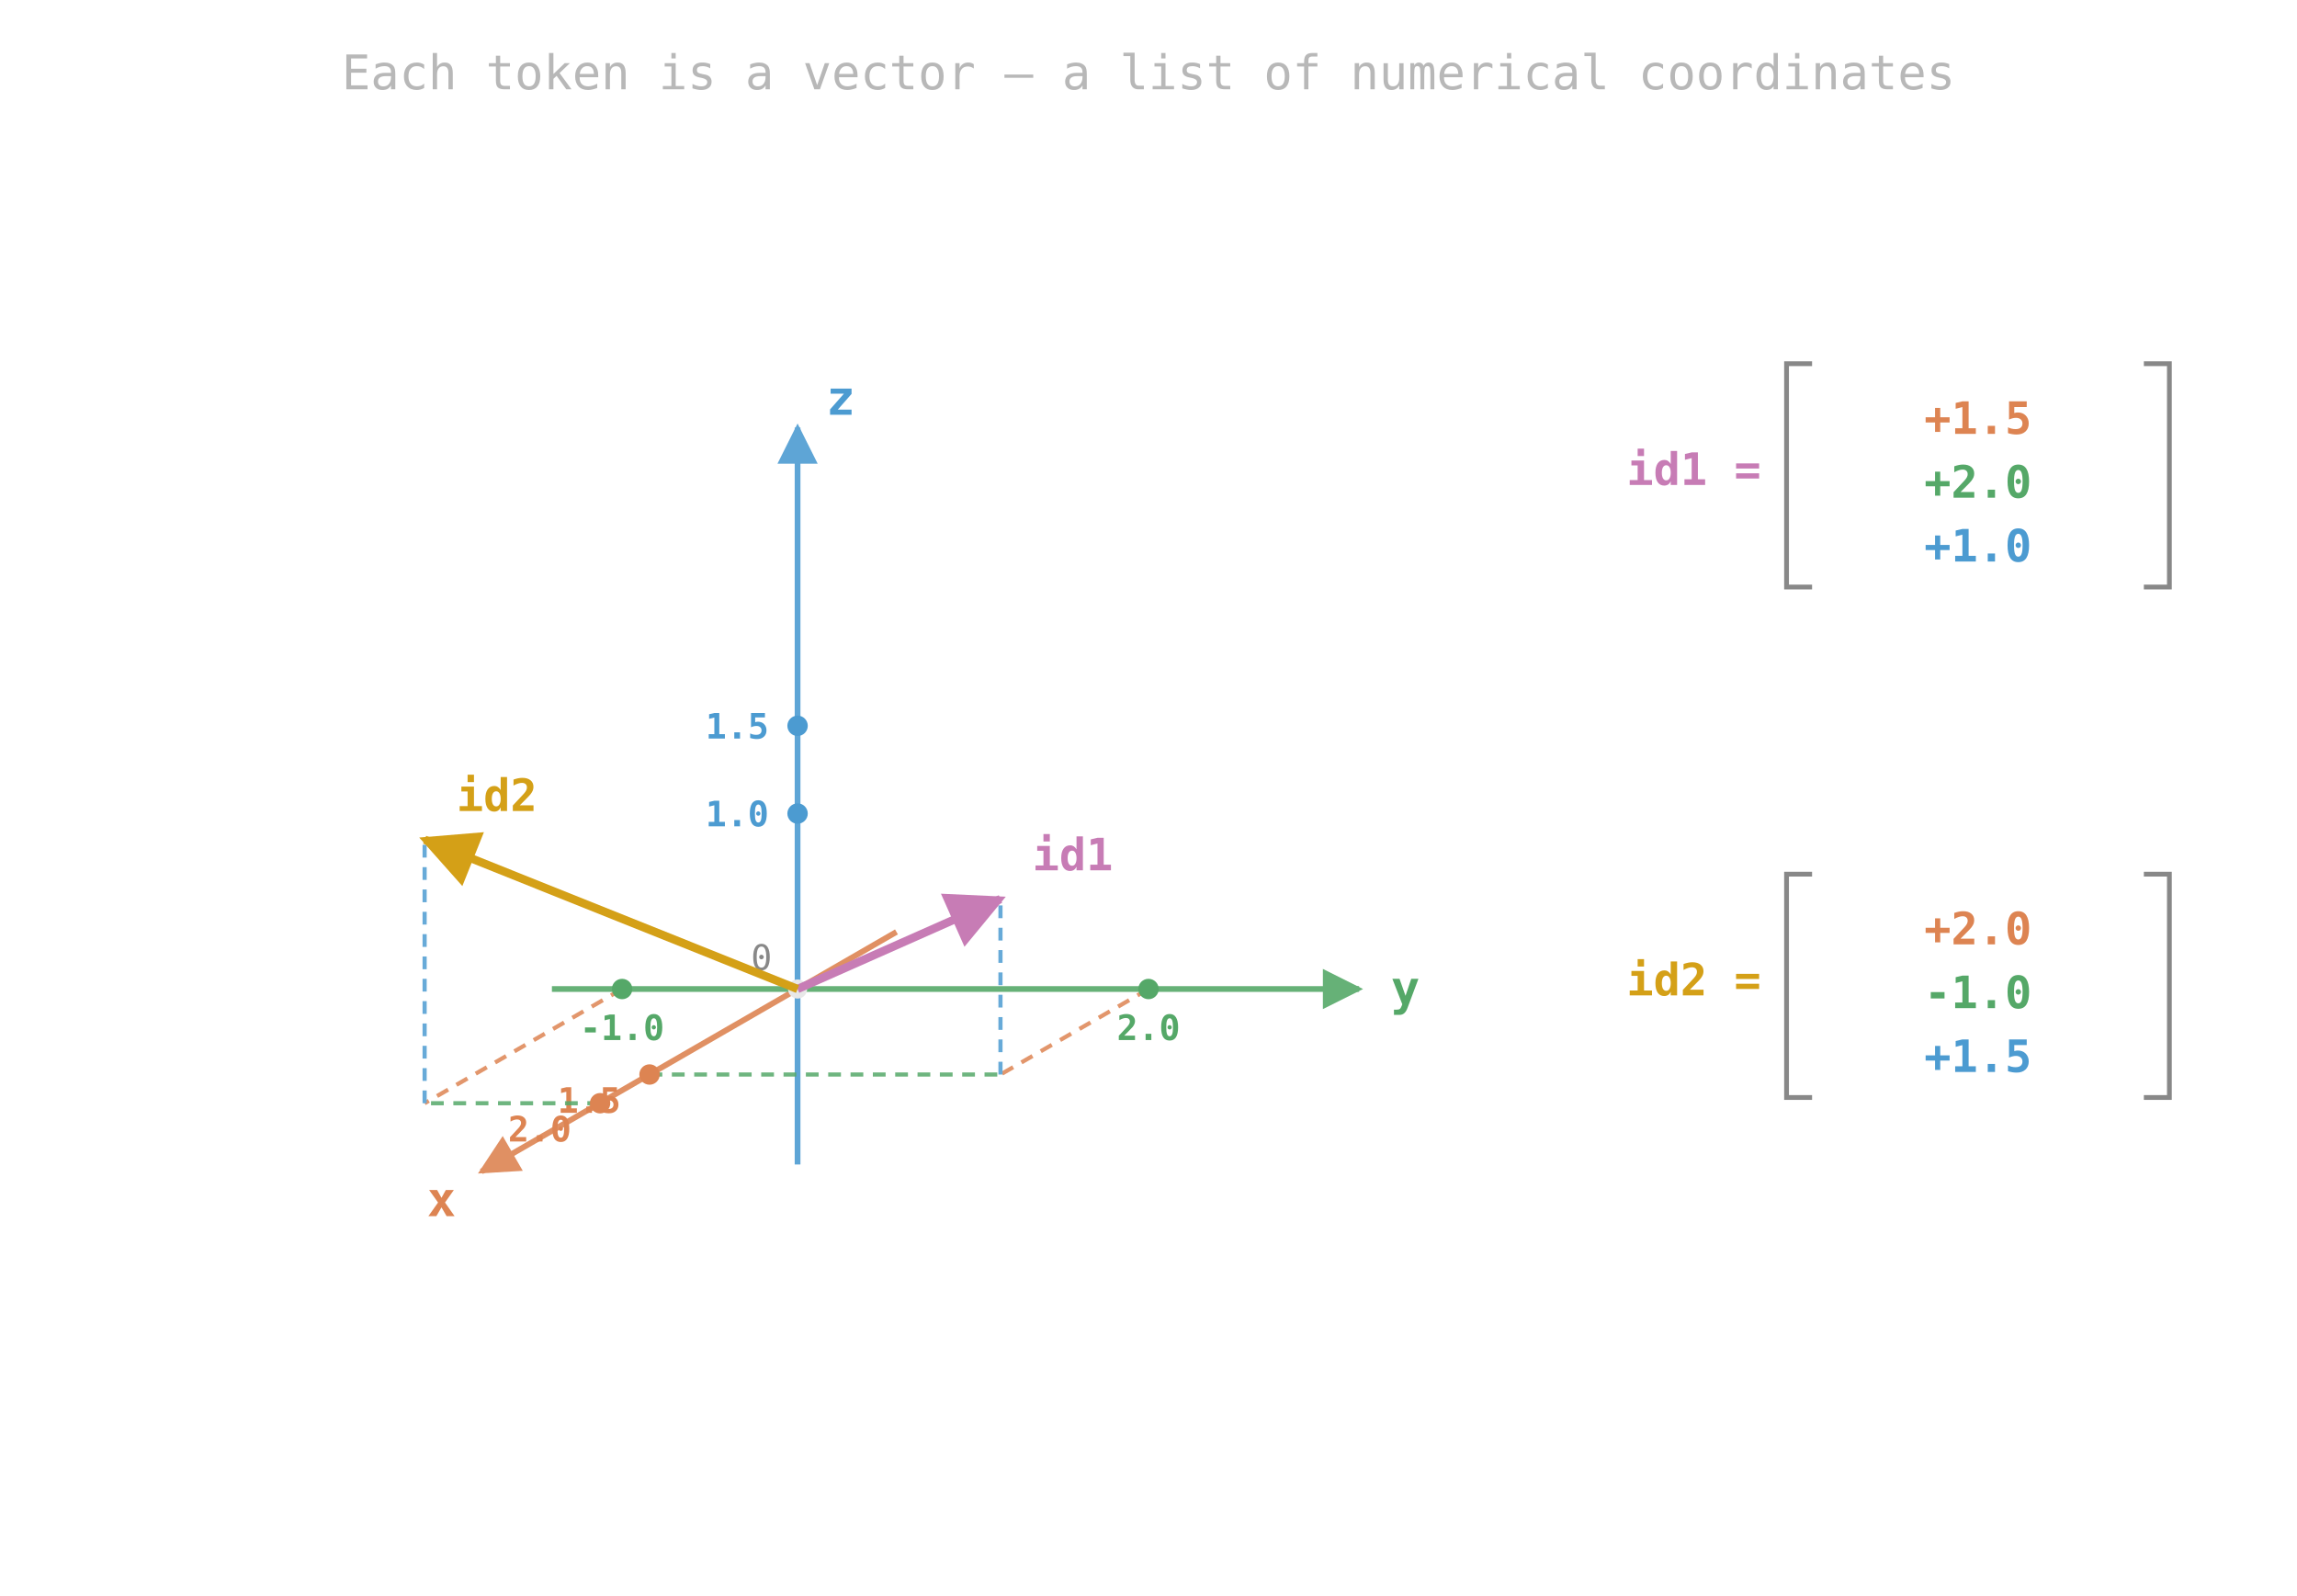
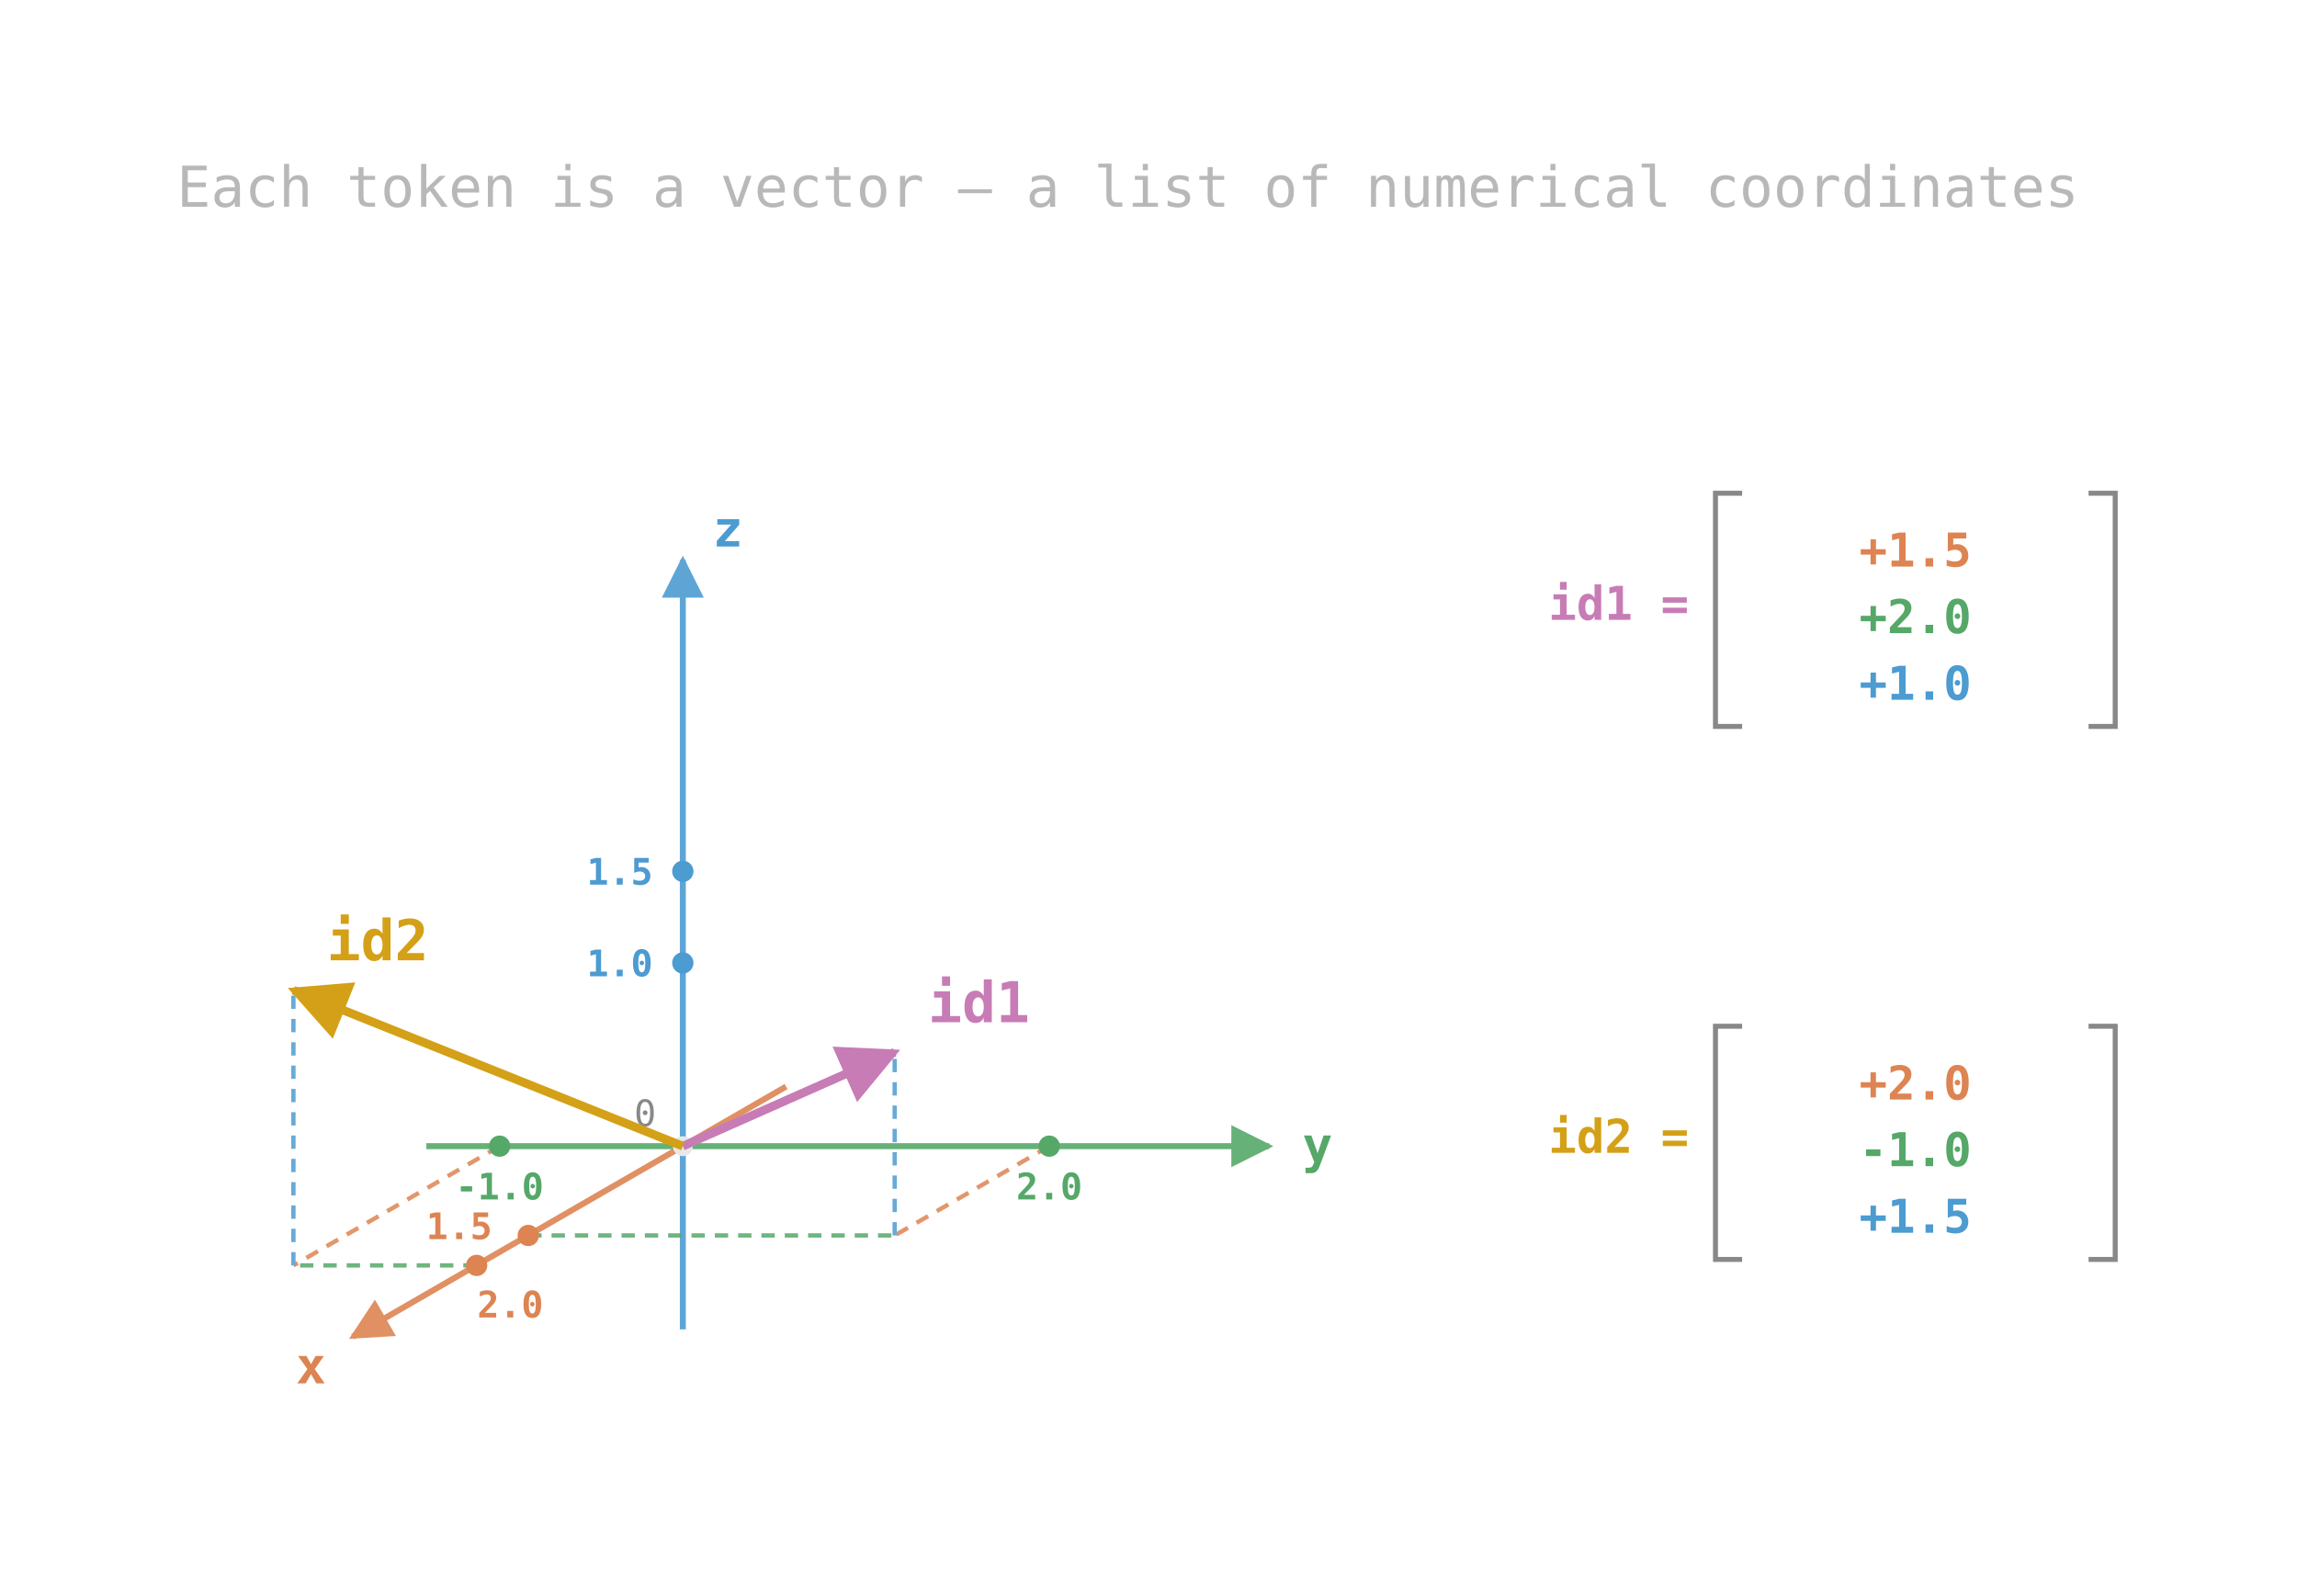
- <svg xmlns="http://www.w3.org/2000/svg" viewBox="0 0 720 500" font-family="Iosevka, 'JetBrains Mono', monospace">
-   <defs>
+ <svg xmlns="http://www.w3.org/2000/svg" viewBox="0 0 760 527.778" font-family="Iosevka, 'JetBrains Mono', monospace" version="1.1" id="svg1650" width="760" height="527.778">
+   <defs id="defs1544">
    <marker id="axis-x" viewBox="0 0 10 10" refX="9" refY="5" markerWidth="7" markerHeight="7" orient="auto-start-reverse">
-       <path d="M 0 0 L 10 5 L 0 10 z" fill="#DD8452" />
+       <path d="M 0,0 10,5 0,10 Z" fill="#dd8452" id="path1529" />
    </marker>
    <marker id="axis-y" viewBox="0 0 10 10" refX="9" refY="5" markerWidth="7" markerHeight="7" orient="auto-start-reverse">
-       <path d="M 0 0 L 10 5 L 0 10 z" fill="#55A868" />
+       <path d="M 0,0 10,5 0,10 Z" fill="#55a868" id="path1532" />
    </marker>
    <marker id="axis-z" viewBox="0 0 10 10" refX="9" refY="5" markerWidth="7" markerHeight="7" orient="auto-start-reverse">
-       <path d="M 0 0 L 10 5 L 0 10 z" fill="#4C9BD1" />
+       <path d="M 0,0 10,5 0,10 Z" fill="#4c9bd1" id="path1535" />
    </marker>
    <marker id="arrow-id1" viewBox="0 0 10 10" refX="9" refY="5" markerWidth="7" markerHeight="7" orient="auto-start-reverse">
-       <path d="M 0 0 L 10 5 L 0 10 z" fill="#C77CB5" />
+       <path d="M 0,0 10,5 0,10 Z" fill="#c77cb5" id="path1538" />
    </marker>
    <marker id="arrow-id2" viewBox="0 0 10 10" refX="9" refY="5" markerWidth="7" markerHeight="7" orient="auto-start-reverse">
-       <path d="M 0 0 L 10 5 L 0 10 z" fill="#D4A017" />
+       <path d="M 0,0 10,5 0,10 Z" fill="#d4a017" id="path1541" />
    </marker>
  </defs>
-   <text x="360" y="28" text-anchor="middle" fill="#b8b8b8" font-size="15" font-weight="500">Each token is a vector — a list of numerical coordinates</text>
-   <g stroke-width="1.8" fill="none" opacity="0.9">
-     <line x1="281.0" y1="292.1" x2="150.9" y2="367.2" stroke="#DD8452" marker-end="url(#axis-x)" />
-     <line x1="173.0" y1="310.0" x2="426.0" y2="310.0" stroke="#55A868" marker-end="url(#axis-y)" />
-     <line x1="250.0" y1="365.0" x2="250.0" y2="134.0" stroke="#4C9BD1" marker-end="url(#axis-z)" />
+   <text x="373.163" y="68.406" text-anchor="middle" fill="#b8b8b8" font-size="16.532px" font-weight="500" id="text1546" style="font-size:18.667px;stroke-width:1.102">Each token is a vector — a list of numerical coordinates</text>
+   <g stroke-width="1.8" fill="none" opacity="0.9" id="g1554" transform="matrix(1.102163,0,0,1.102163,-49.61593,37.54565)">
+     <line x1="281" y1="292.1" x2="150.9" y2="367.2" stroke="#dd8452" marker-end="url(#axis-x)" id="line1548" />
+     <line x1="173" y1="310" x2="426" y2="310" stroke="#55a868" marker-end="url(#axis-y)" id="line1550" />
+     <line x1="250" y1="365" x2="250" y2="134" stroke="#4c9bd1" marker-end="url(#axis-z)" id="line1552" />
  </g>
-   <g font-size="15" font-weight="700" font-family="monospace">
-     <text x="142.9" y="381.2" text-anchor="end" fill="#DD8452">x</text>
-     <text x="436.0" y="315.0" fill="#55A868">y</text>
-     <text x="259.0" y="130.0" fill="#4C9BD1">z</text>
+   <g font-size="15px" font-weight="700" font-family="monospace" id="g1562" transform="matrix(1.102163,0,0,1.102163,-49.61593,37.54565)">
+     <text x="142.9" y="381.2" text-anchor="end" fill="#dd8452" id="text1556">x</text>
+     <text x="436" y="315" fill="#55a868" id="text1558">y</text>
+     <text x="259" y="130" fill="#4c9bd1" id="text1560">z</text>
  </g>
-   <circle cx="250" cy="310" r="3" fill="#e8e8e8" />
-   <text x="242.0" y="304.0" text-anchor="end" fill="#888" font-size="11">0</text>
-   <g class="layer" id="id1">
-     <g stroke-dasharray="4,3" stroke-width="1.3" opacity="0.85" fill="none">
-       <line x1="203.6" y1="336.8" x2="313.6" y2="336.8" stroke="#55A868" />
-       <line x1="360.0" y1="310.0" x2="313.6" y2="336.8" stroke="#DD8452" />
-       <line x1="313.6" y1="336.8" x2="313.6" y2="281.8" stroke="#4C9BD1" />
+   <circle cx="225.925" cy="379.216" r="3.306" fill="#e8e8e8" id="circle1564" style="stroke-width:1.102" />
+   <text x="217.108" y="372.603" text-anchor="end" fill="#888888" font-size="12.124px" id="text1566" style="stroke-width:1.102">0</text>
+   <g class="layer" id="id1" transform="matrix(1.102163,0,0,1.102163,-49.61593,37.54565)">
+     <g stroke-dasharray="4, 3" stroke-width="1.3" opacity="0.85" fill="none" id="g1574">
+       <line x1="203.6" y1="336.8" x2="313.6" y2="336.8" stroke="#55a868" id="line1568" />
+       <line x1="360" y1="310" x2="313.6" y2="336.8" stroke="#dd8452" id="line1570" />
+       <line x1="313.6" y1="336.8" x2="313.6" y2="281.8" stroke="#4c9bd1" id="line1572" />
    </g>
-     <g font-size="11" font-weight="600">
-       <circle cx="203.6" cy="336.8" r="3.2" fill="#DD8452" />
-       <text x="194.6" y="348.8" text-anchor="end" fill="#DD8452">1.5</text>
-       <circle cx="360.0" cy="310.0" r="3.2" fill="#55A868" />
-       <text x="360.0" y="326.0" text-anchor="middle" fill="#55A868">2.0</text>
-       <circle cx="250.0" cy="255.0" r="3.2" fill="#4C9BD1" />
-       <text x="241.0" y="259.0" text-anchor="end" fill="#4C9BD1">1.0</text>
+     <g font-size="11px" font-weight="600" id="g1588">
+       <circle cx="203.6" cy="336.8" r="3.2" fill="#dd8452" id="circle1576" />
+       <text x="192.785" y="337.912" text-anchor="end" fill="#dd8452" id="text1578">1.5</text>
+       <circle cx="360" cy="310" r="3.2" fill="#55a868" id="circle1580" />
+       <text x="360" y="326" text-anchor="middle" fill="#55a868" id="text1582">2.0</text>
+       <circle cx="250" cy="255" r="3.2" fill="#4c9bd1" id="circle1584" />
+       <text x="241" y="259" text-anchor="end" fill="#4c9bd1" id="text1586">1.0</text>
    </g>
-     <line x1="250.0" y1="310.0" x2="313.6" y2="281.8" stroke="#C77CB5" stroke-width="2.6" marker-end="url(#arrow-id1)" />
-     <text x="323.6" y="272.8" font-size="14" font-weight="700" fill="#C77CB5">id1</text>
-     <g font-family="monospace" font-size="14" font-weight="600">
-       <text x="552.0" y="152.0" text-anchor="end" fill="#C77CB5">id1 =</text>
-       <path d="M 568 114 L 560 114 L 560 184 L 568 184" stroke="#888" stroke-width="1.5" fill="none" />
-       <path d="M 672 114 L 680 114 L 680 184 L 672 184" stroke="#888" stroke-width="1.5" fill="none" />
-       <text x="620.0" y="136.0" text-anchor="middle" fill="#DD8452">+1.5</text>
-       <text x="620.0" y="156.0" text-anchor="middle" fill="#55A868">+2.0</text>
-       <text x="620.0" y="176.0" text-anchor="middle" fill="#4C9BD1">+1.0</text>
+     <line x1="250" y1="310" x2="313.6" y2="281.8" stroke="#c77cb5" stroke-width="2.6" marker-end="url(#arrow-id1)" id="line1590" />
+     <text x="323.6" y="272.8" font-size="14px" font-weight="700" fill="#c77cb5" id="text1592" style="font-size:16.936px">id1</text>
+     <g font-family="monospace" font-size="14px" font-weight="600" id="g1606">
+       <text x="552" y="152" text-anchor="end" fill="#c77cb5" id="text1594">id1 =</text>
+       <path d="m 568,114 h -8 v 70 h 8" stroke="#888888" stroke-width="1.5" fill="none" id="path1596" />
+       <path d="m 672,114 h 8 v 70 h -8" stroke="#888888" stroke-width="1.5" fill="none" id="path1598" />
+       <text x="620" y="136" text-anchor="middle" fill="#dd8452" id="text1600">+1.5</text>
+       <text x="620" y="156" text-anchor="middle" fill="#55a868" id="text1602">+2.0</text>
+       <text x="620" y="176" text-anchor="middle" fill="#4c9bd1" id="text1604">+1.0</text>
    </g>
  </g>
-   <g class="layer" id="id2">
-     <g stroke-dasharray="4,3" stroke-width="1.3" opacity="0.85" fill="none">
-       <line x1="188.1" y1="345.8" x2="133.1" y2="345.8" stroke="#55A868" />
-       <line x1="195.0" y1="310.0" x2="133.1" y2="345.8" stroke="#DD8452" />
-       <line x1="133.1" y1="345.8" x2="133.1" y2="263.2" stroke="#4C9BD1" />
+   <g class="layer" id="id2" transform="matrix(1.102163,0,0,1.102163,-49.61593,37.54565)">
+     <g stroke-dasharray="4, 3" stroke-width="1.3" opacity="0.85" fill="none" id="g1615">
+       <line x1="188.1" y1="345.8" x2="133.1" y2="345.8" stroke="#55a868" id="line1609" />
+       <line x1="195" y1="310" x2="133.1" y2="345.8" stroke="#dd8452" id="line1611" />
+       <line x1="133.1" y1="345.8" x2="133.1" y2="263.2" stroke="#4c9bd1" id="line1613" />
    </g>
-     <g font-size="11" font-weight="600">
-       <circle cx="188.1" cy="345.8" r="3.2" fill="#DD8452" />
-       <text x="179.1" y="357.8" text-anchor="end" fill="#DD8452">2.0</text>
-       <circle cx="195.0" cy="310.0" r="3.2" fill="#55A868" />
-       <text x="195.0" y="326.0" text-anchor="middle" fill="#55A868">-1.0</text>
-       <circle cx="250.0" cy="227.5" r="3.2" fill="#4C9BD1" />
-       <text x="241.0" y="231.5" text-anchor="end" fill="#4C9BD1">1.5</text>
+     <g font-size="11px" font-weight="600" id="g1629">
+       <circle cx="188.1" cy="345.8" r="3.2" fill="#dd8452" id="circle1617" />
+       <text x="208.134" y="361.429" text-anchor="end" fill="#dd8452" id="text1619">2.0</text>
+       <circle cx="195" cy="310" r="3.2" fill="#55a868" id="circle1621" />
+       <text x="195" y="326" text-anchor="middle" fill="#55a868" id="text1623">-1.0</text>
+       <circle cx="250" cy="227.5" r="3.2" fill="#4c9bd1" id="circle1625" />
+       <text x="241" y="231.5" text-anchor="end" fill="#4c9bd1" id="text1627">1.5</text>
    </g>
-     <line x1="250.0" y1="310.0" x2="133.1" y2="263.2" stroke="#D4A017" stroke-width="2.6" marker-end="url(#arrow-id2)" />
-     <text x="143.1" y="254.2" font-size="14" font-weight="700" fill="#D4A017">id2</text>
-     <g font-family="monospace" font-size="14" font-weight="600">
-       <text x="552.0" y="312.0" text-anchor="end" fill="#D4A017">id2 =</text>
-       <path d="M 568 274 L 560 274 L 560 344 L 568 344" stroke="#888" stroke-width="1.5" fill="none" />
-       <path d="M 672 274 L 680 274 L 680 344 L 672 344" stroke="#888" stroke-width="1.5" fill="none" />
-       <text x="620.0" y="296.0" text-anchor="middle" fill="#DD8452">+2.0</text>
-       <text x="620.0" y="316.0" text-anchor="middle" fill="#55A868">-1.0</text>
-       <text x="620.0" y="336.0" text-anchor="middle" fill="#4C9BD1">+1.5</text>
+     <line x1="250" y1="310" x2="133.1" y2="263.2" stroke="#d4a017" stroke-width="2.6" marker-end="url(#arrow-id2)" id="line1631" />
+     <text x="143.1" y="254.2" font-size="14px" font-weight="700" fill="#d4a017" id="text1633" style="font-size:16.936px">id2</text>
+     <g font-family="monospace" font-size="14px" font-weight="600" id="g1647">
+       <text x="552" y="312" text-anchor="end" fill="#d4a017" id="text1635">id2 =</text>
+       <path d="m 568,274 h -8 v 70 h 8" stroke="#888888" stroke-width="1.5" fill="none" id="path1637" />
+       <path d="m 672,274 h 8 v 70 h -8" stroke="#888888" stroke-width="1.5" fill="none" id="path1639" />
+       <text x="620" y="296" text-anchor="middle" fill="#dd8452" id="text1641">+2.0</text>
+       <text x="620" y="316" text-anchor="middle" fill="#55a868" id="text1643">-1.0</text>
+       <text x="620" y="336" text-anchor="middle" fill="#4c9bd1" id="text1645">+1.5</text>
    </g>
  </g>
</svg>
